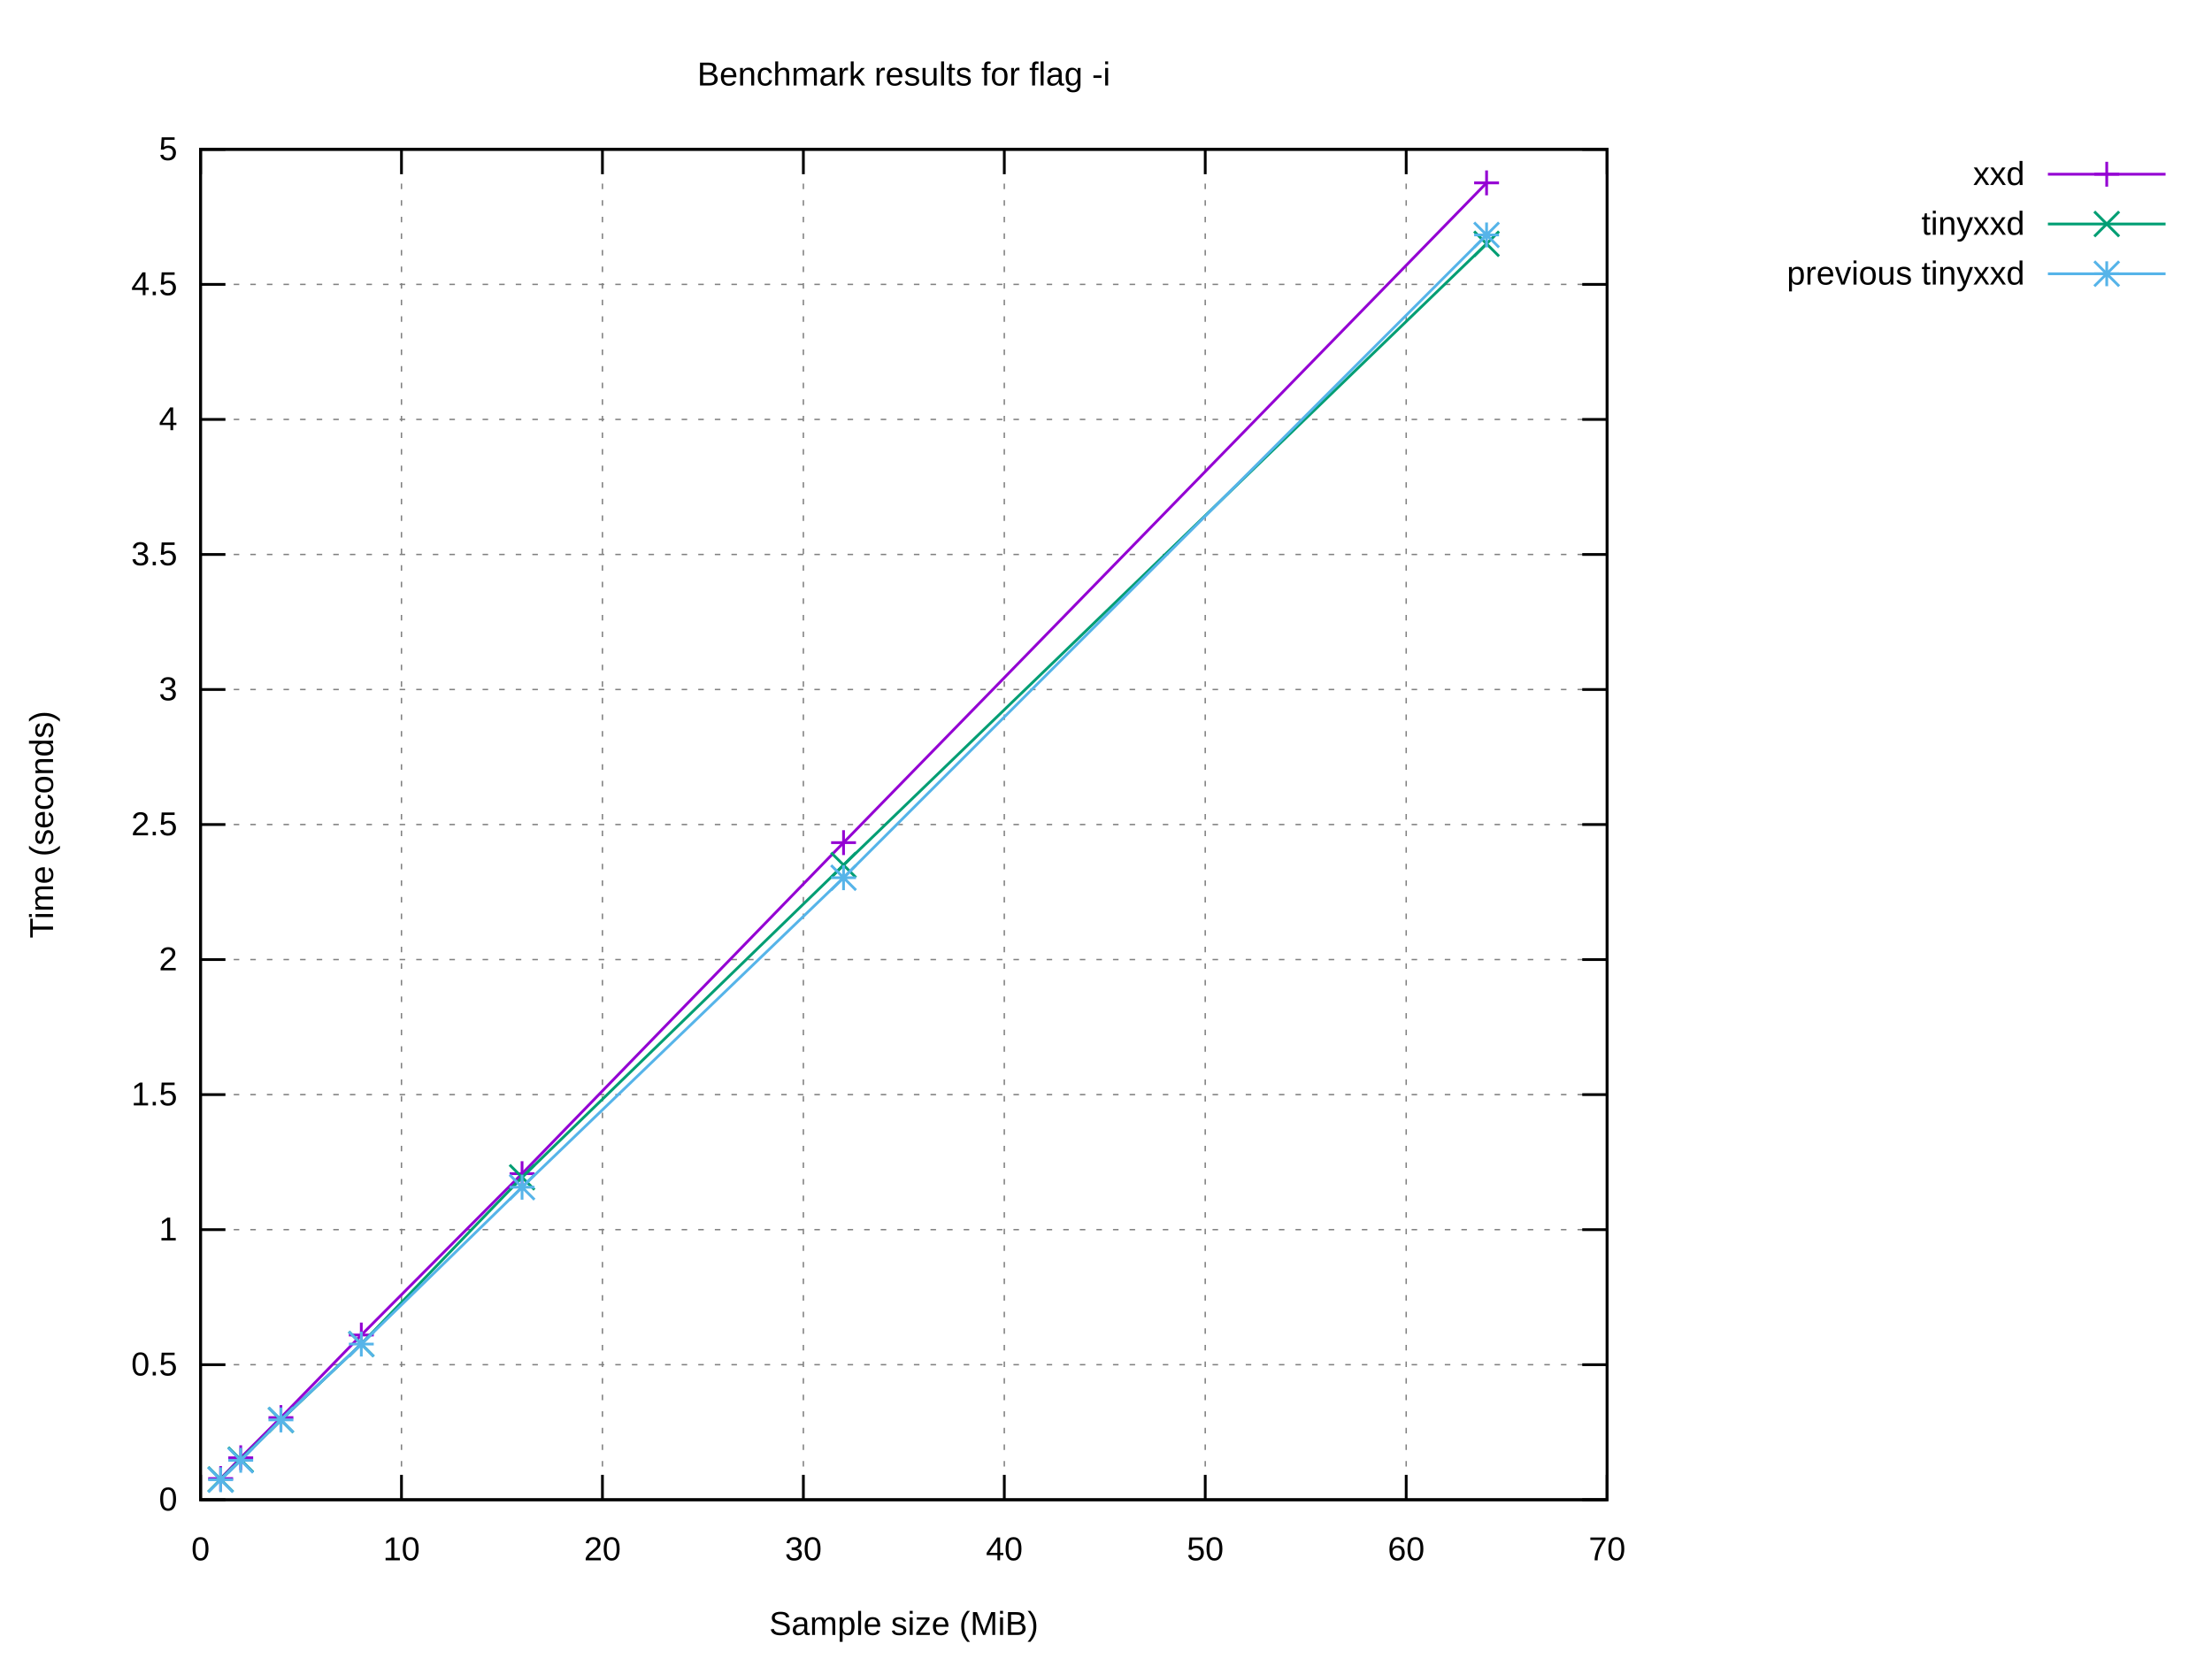
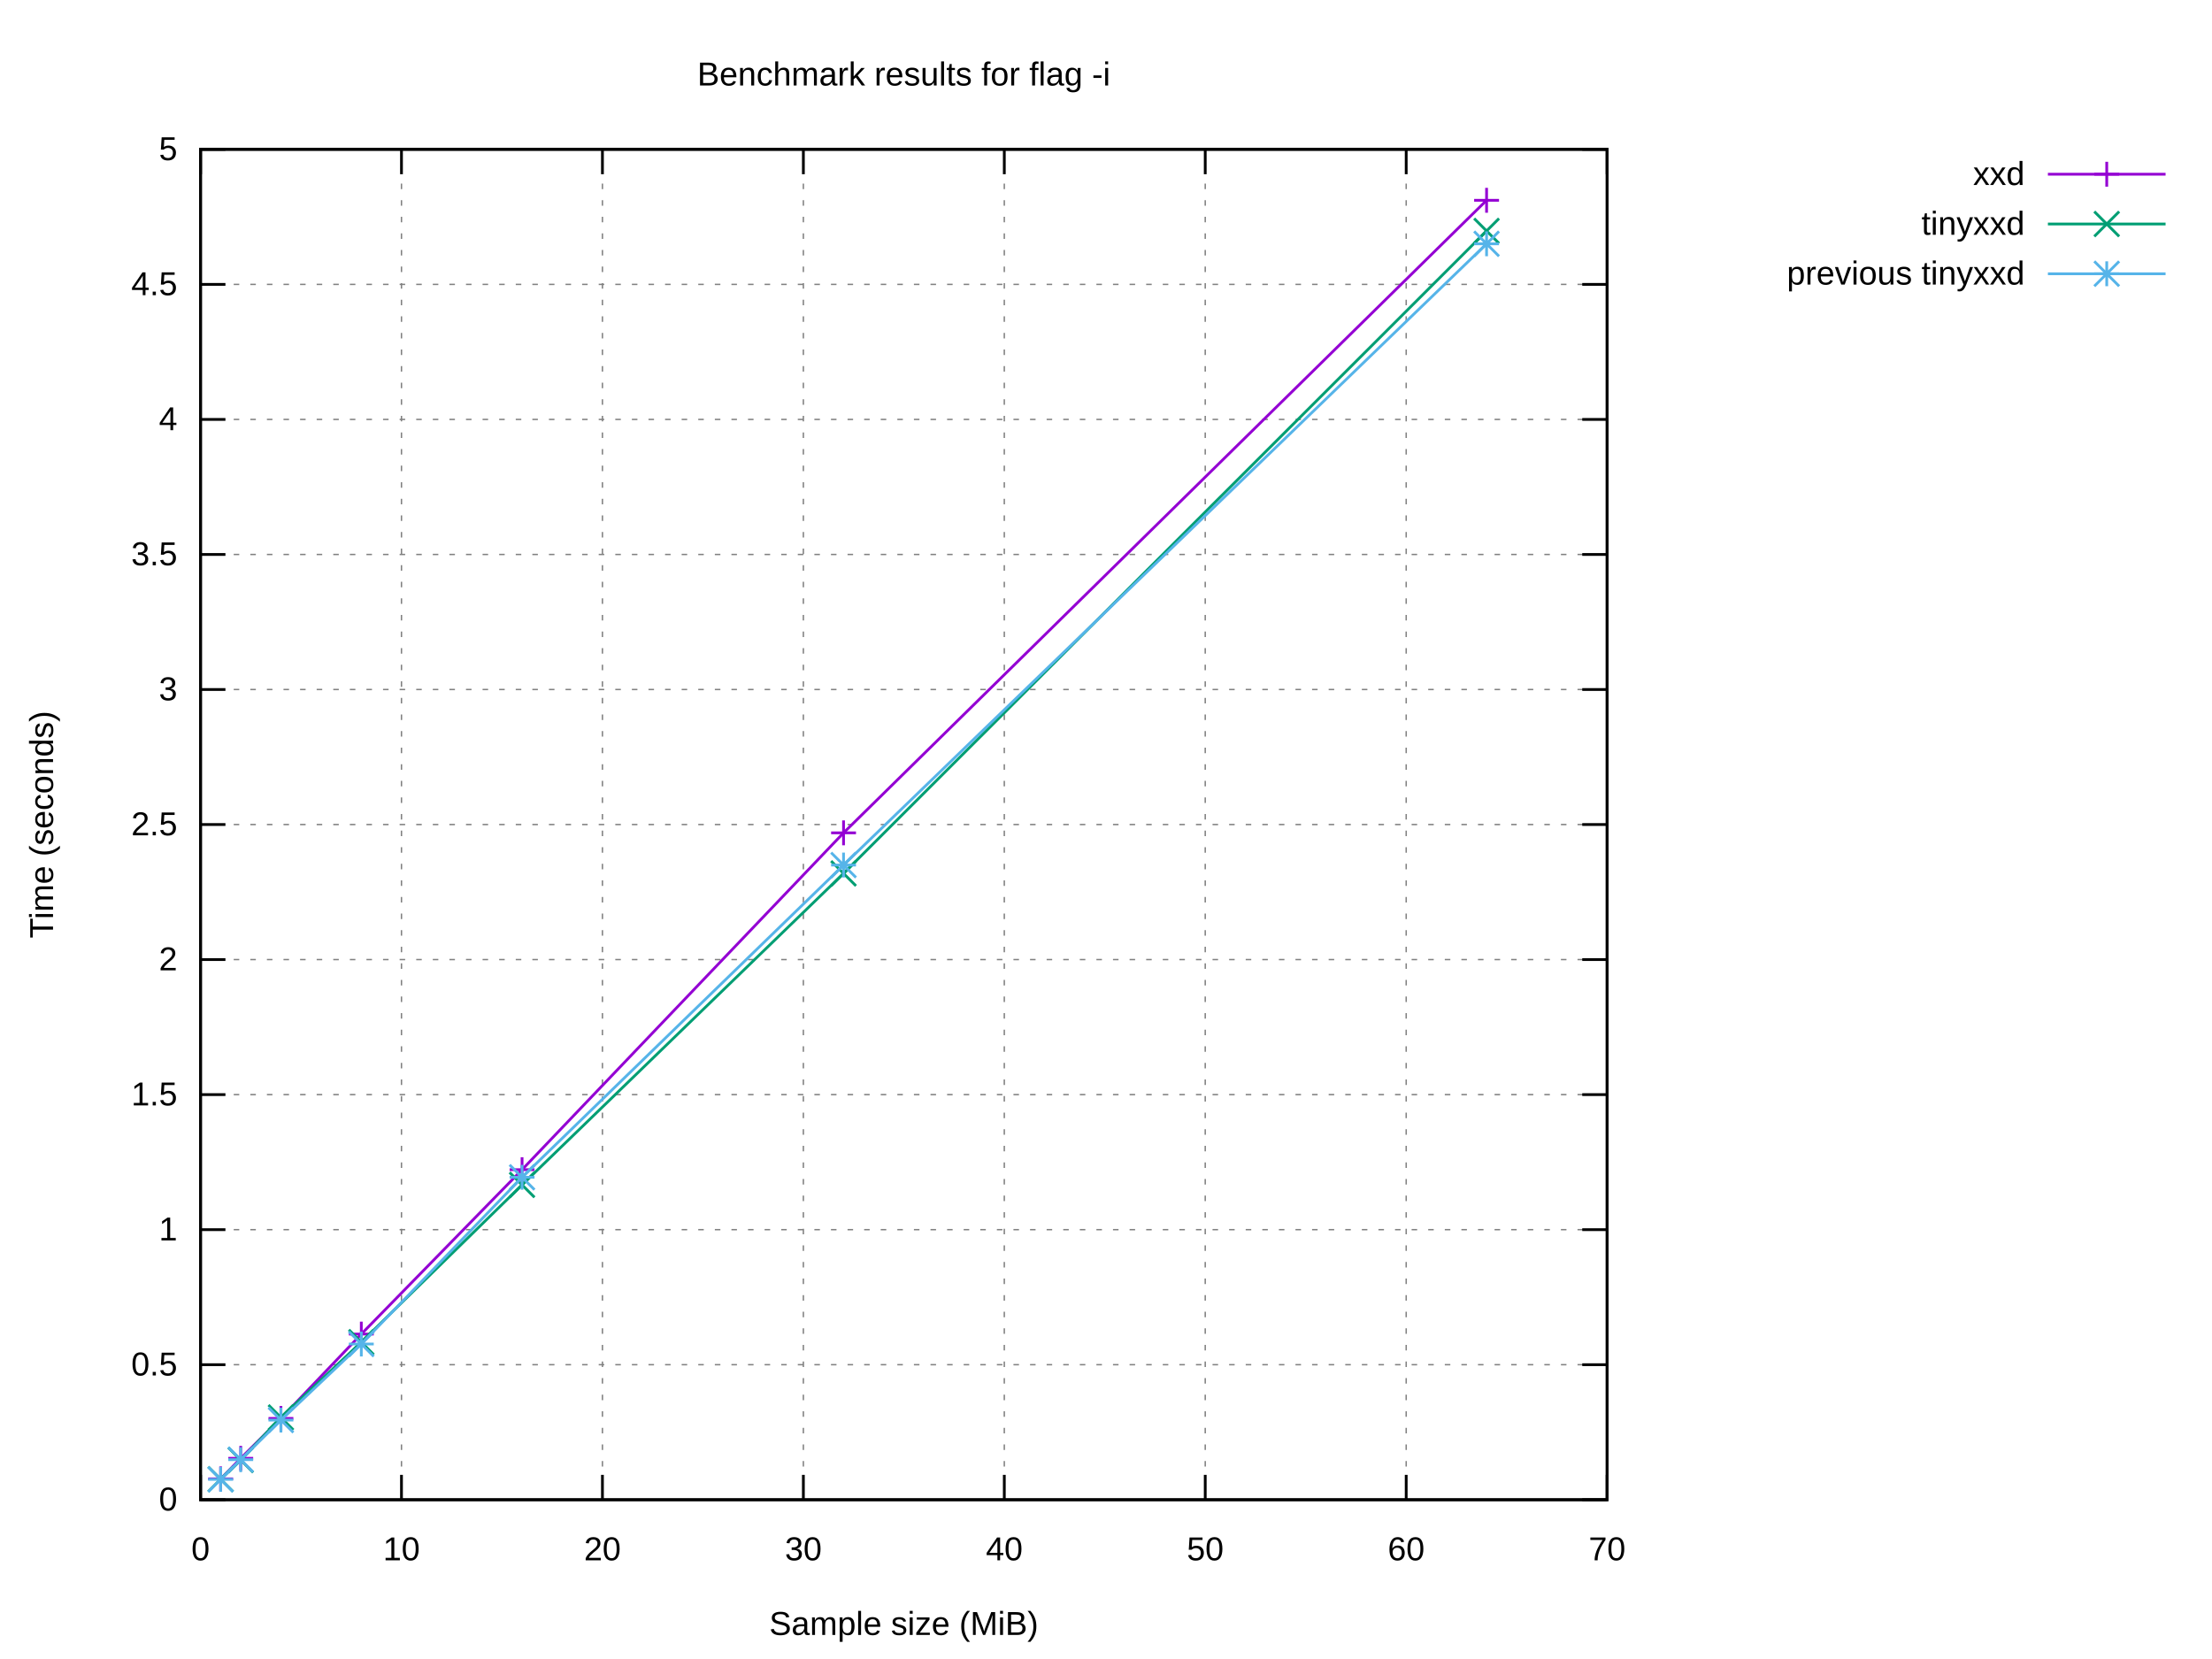
<svg xmlns="http://www.w3.org/2000/svg" xmlns:xlink="http://www.w3.org/1999/xlink" width="800" height="600" viewBox="0 0 800 600">
  <g id="gnuplot_canvas">
    <rect x="0" y="0" width="800" height="600" fill="#ffffff" />
    <defs>
      <circle id="gpDot" r="0.5" stroke-width="0.5" stroke="currentColor" />
      <path id="gpPt0" stroke-width="0.222" stroke="currentColor" d="M-1,0 h2 M0,-1 v2" />
      <path id="gpPt1" stroke-width="0.222" stroke="currentColor" d="M-1,-1 L1,1 M1,-1 L-1,1" />
      <path id="gpPt2" stroke-width="0.222" stroke="currentColor" d="M-1,0 L1,0 M0,-1 L0,1 M-1,-1 L1,1 M-1,1 L1,-1" />
      <rect id="gpPt3" stroke-width="0.222" stroke="currentColor" x="-1" y="-1" width="2" height="2" />
      <rect id="gpPt4" stroke-width="0.222" stroke="currentColor" fill="currentColor" x="-1" y="-1" width="2" height="2" />
      <circle id="gpPt5" stroke-width="0.222" stroke="currentColor" cx="0" cy="0" r="1" />
      <use xlink:href="#gpPt5" id="gpPt6" fill="currentColor" stroke="none" />
      <path id="gpPt7" stroke-width="0.222" stroke="currentColor" d="M0,-1.33 L-1.33,0.67 L1.33,0.67 z" />
      <use xlink:href="#gpPt7" id="gpPt8" fill="currentColor" stroke="none" />
      <use xlink:href="#gpPt7" id="gpPt9" stroke="currentColor" transform="rotate(180)" />
      <use xlink:href="#gpPt9" id="gpPt10" fill="currentColor" stroke="none" />
      <use xlink:href="#gpPt3" id="gpPt11" stroke="currentColor" transform="rotate(45)" />
      <use xlink:href="#gpPt11" id="gpPt12" fill="currentColor" stroke="none" />
      <path id="gpPt13" stroke-width="0.222" stroke="currentColor" d="M0,1.330 L1.265,0.411 L0.782,-1.067 L-0.782,-1.076 L-1.265,0.411 z" />
      <use xlink:href="#gpPt13" id="gpPt14" fill="currentColor" stroke="none" />
      <filter id="textbox" filterUnits="objectBoundingBox" x="0" y="0" height="1" width="1">
        <feFlood flood-color="#FFFFFF" flood-opacity="1" result="bgnd" />
        <feComposite in="SourceGraphic" in2="bgnd" operator="atop" />
      </filter>
      <filter id="greybox" filterUnits="objectBoundingBox" x="0" y="0" height="1" width="1">
        <feFlood flood-color="lightgrey" flood-opacity="1" result="grey" />
        <feComposite in="SourceGraphic" in2="grey" operator="atop" />
      </filter>
    </defs>
    <g fill="none" color="#FFFFFF" stroke="currentColor" stroke-width="1.00" stroke-linecap="butt" stroke-linejoin="miter">
</g>
    <g fill="none" color="black" stroke="currentColor" stroke-width="1.00" stroke-linecap="butt" stroke-linejoin="miter">
</g>
    <g fill="none" color="black" stroke="black" stroke-width="0.50" stroke-linecap="butt" stroke-linejoin="miter">
</g>
    <g fill="none" color="gray" stroke="currentColor" stroke-width="0.50" stroke-linecap="butt" stroke-linejoin="miter">
      <path stroke="gray" stroke-dasharray="2,4" class="gridline" d="M72.53,542.40 L581.24,542.40  " />
    </g>
    <g fill="none" color="gray" stroke="gray" stroke-width="1.00" stroke-linecap="butt" stroke-linejoin="miter">
</g>
    <g fill="none" color="black" stroke="currentColor" stroke-width="1.00" stroke-linecap="butt" stroke-linejoin="miter">
      <path stroke="black" d="M72.53,542.40 L81.53,542.40 M581.24,542.40 L572.24,542.40  " />
      <g transform="translate(64.14,546.30)" stroke="none" fill="black" font-family="Arial" font-size="12.00" text-anchor="end">
        <text>
          <tspan font-family="Arial"> 0</tspan>
        </text>
      </g>
    </g>
    <g fill="none" color="black" stroke="currentColor" stroke-width="1.00" stroke-linecap="butt" stroke-linejoin="miter">
</g>
    <g fill="none" color="black" stroke="black" stroke-width="0.50" stroke-linecap="butt" stroke-linejoin="miter">
</g>
    <g fill="none" color="gray" stroke="currentColor" stroke-width="0.50" stroke-linecap="butt" stroke-linejoin="miter">
      <path stroke="gray" stroke-dasharray="2,4" class="gridline" d="M72.53,493.56 L581.24,493.56  " />
    </g>
    <g fill="none" color="gray" stroke="gray" stroke-width="1.00" stroke-linecap="butt" stroke-linejoin="miter">
</g>
    <g fill="none" color="black" stroke="currentColor" stroke-width="1.00" stroke-linecap="butt" stroke-linejoin="miter">
      <path stroke="black" d="M72.53,493.56 L81.53,493.56 M581.24,493.56 L572.24,493.56  " />
      <g transform="translate(64.14,497.46)" stroke="none" fill="black" font-family="Arial" font-size="12.00" text-anchor="end">
        <text>
          <tspan font-family="Arial"> 0.5</tspan>
        </text>
      </g>
    </g>
    <g fill="none" color="black" stroke="currentColor" stroke-width="1.00" stroke-linecap="butt" stroke-linejoin="miter">
</g>
    <g fill="none" color="black" stroke="black" stroke-width="0.50" stroke-linecap="butt" stroke-linejoin="miter">
</g>
    <g fill="none" color="gray" stroke="currentColor" stroke-width="0.50" stroke-linecap="butt" stroke-linejoin="miter">
      <path stroke="gray" stroke-dasharray="2,4" class="gridline" d="M72.53,444.72 L581.24,444.72  " />
    </g>
    <g fill="none" color="gray" stroke="gray" stroke-width="1.00" stroke-linecap="butt" stroke-linejoin="miter">
</g>
    <g fill="none" color="black" stroke="currentColor" stroke-width="1.00" stroke-linecap="butt" stroke-linejoin="miter">
      <path stroke="black" d="M72.53,444.72 L81.53,444.72 M581.24,444.72 L572.24,444.72  " />
      <g transform="translate(64.14,448.62)" stroke="none" fill="black" font-family="Arial" font-size="12.00" text-anchor="end">
        <text>
          <tspan font-family="Arial"> 1</tspan>
        </text>
      </g>
    </g>
    <g fill="none" color="black" stroke="currentColor" stroke-width="1.00" stroke-linecap="butt" stroke-linejoin="miter">
</g>
    <g fill="none" color="black" stroke="black" stroke-width="0.50" stroke-linecap="butt" stroke-linejoin="miter">
</g>
    <g fill="none" color="gray" stroke="currentColor" stroke-width="0.50" stroke-linecap="butt" stroke-linejoin="miter">
      <path stroke="gray" stroke-dasharray="2,4" class="gridline" d="M72.53,395.88 L581.24,395.88  " />
    </g>
    <g fill="none" color="gray" stroke="gray" stroke-width="1.00" stroke-linecap="butt" stroke-linejoin="miter">
</g>
    <g fill="none" color="black" stroke="currentColor" stroke-width="1.00" stroke-linecap="butt" stroke-linejoin="miter">
      <path stroke="black" d="M72.53,395.88 L81.53,395.88 M581.24,395.88 L572.24,395.88  " />
      <g transform="translate(64.14,399.78)" stroke="none" fill="black" font-family="Arial" font-size="12.00" text-anchor="end">
        <text>
          <tspan font-family="Arial"> 1.5</tspan>
        </text>
      </g>
    </g>
    <g fill="none" color="black" stroke="currentColor" stroke-width="1.00" stroke-linecap="butt" stroke-linejoin="miter">
</g>
    <g fill="none" color="black" stroke="black" stroke-width="0.50" stroke-linecap="butt" stroke-linejoin="miter">
</g>
    <g fill="none" color="gray" stroke="currentColor" stroke-width="0.50" stroke-linecap="butt" stroke-linejoin="miter">
      <path stroke="gray" stroke-dasharray="2,4" class="gridline" d="M72.53,347.04 L581.24,347.04  " />
    </g>
    <g fill="none" color="gray" stroke="gray" stroke-width="1.00" stroke-linecap="butt" stroke-linejoin="miter">
</g>
    <g fill="none" color="black" stroke="currentColor" stroke-width="1.00" stroke-linecap="butt" stroke-linejoin="miter">
      <path stroke="black" d="M72.53,347.04 L81.53,347.04 M581.24,347.04 L572.24,347.04  " />
      <g transform="translate(64.14,350.94)" stroke="none" fill="black" font-family="Arial" font-size="12.00" text-anchor="end">
        <text>
          <tspan font-family="Arial"> 2</tspan>
        </text>
      </g>
    </g>
    <g fill="none" color="black" stroke="currentColor" stroke-width="1.00" stroke-linecap="butt" stroke-linejoin="miter">
</g>
    <g fill="none" color="black" stroke="black" stroke-width="0.50" stroke-linecap="butt" stroke-linejoin="miter">
</g>
    <g fill="none" color="gray" stroke="currentColor" stroke-width="0.50" stroke-linecap="butt" stroke-linejoin="miter">
      <path stroke="gray" stroke-dasharray="2,4" class="gridline" d="M72.53,298.20 L581.24,298.20  " />
    </g>
    <g fill="none" color="gray" stroke="gray" stroke-width="1.00" stroke-linecap="butt" stroke-linejoin="miter">
</g>
    <g fill="none" color="black" stroke="currentColor" stroke-width="1.00" stroke-linecap="butt" stroke-linejoin="miter">
      <path stroke="black" d="M72.53,298.20 L81.53,298.20 M581.24,298.20 L572.24,298.20  " />
      <g transform="translate(64.14,302.10)" stroke="none" fill="black" font-family="Arial" font-size="12.00" text-anchor="end">
        <text>
          <tspan font-family="Arial"> 2.5</tspan>
        </text>
      </g>
    </g>
    <g fill="none" color="black" stroke="currentColor" stroke-width="1.00" stroke-linecap="butt" stroke-linejoin="miter">
</g>
    <g fill="none" color="black" stroke="black" stroke-width="0.50" stroke-linecap="butt" stroke-linejoin="miter">
</g>
    <g fill="none" color="gray" stroke="currentColor" stroke-width="0.50" stroke-linecap="butt" stroke-linejoin="miter">
      <path stroke="gray" stroke-dasharray="2,4" class="gridline" d="M72.53,249.37 L581.24,249.37  " />
    </g>
    <g fill="none" color="gray" stroke="gray" stroke-width="1.00" stroke-linecap="butt" stroke-linejoin="miter">
</g>
    <g fill="none" color="black" stroke="currentColor" stroke-width="1.00" stroke-linecap="butt" stroke-linejoin="miter">
      <path stroke="black" d="M72.53,249.37 L81.53,249.37 M581.24,249.37 L572.24,249.37  " />
      <g transform="translate(64.14,253.27)" stroke="none" fill="black" font-family="Arial" font-size="12.00" text-anchor="end">
        <text>
          <tspan font-family="Arial"> 3</tspan>
        </text>
      </g>
    </g>
    <g fill="none" color="black" stroke="currentColor" stroke-width="1.00" stroke-linecap="butt" stroke-linejoin="miter">
</g>
    <g fill="none" color="black" stroke="black" stroke-width="0.50" stroke-linecap="butt" stroke-linejoin="miter">
</g>
    <g fill="none" color="gray" stroke="currentColor" stroke-width="0.50" stroke-linecap="butt" stroke-linejoin="miter">
      <path stroke="gray" stroke-dasharray="2,4" class="gridline" d="M72.53,200.53 L581.24,200.53  " />
    </g>
    <g fill="none" color="gray" stroke="gray" stroke-width="1.00" stroke-linecap="butt" stroke-linejoin="miter">
</g>
    <g fill="none" color="black" stroke="currentColor" stroke-width="1.00" stroke-linecap="butt" stroke-linejoin="miter">
      <path stroke="black" d="M72.53,200.53 L81.53,200.53 M581.24,200.53 L572.24,200.53  " />
      <g transform="translate(64.14,204.43)" stroke="none" fill="black" font-family="Arial" font-size="12.00" text-anchor="end">
        <text>
          <tspan font-family="Arial"> 3.5</tspan>
        </text>
      </g>
    </g>
    <g fill="none" color="black" stroke="currentColor" stroke-width="1.00" stroke-linecap="butt" stroke-linejoin="miter">
</g>
    <g fill="none" color="black" stroke="black" stroke-width="0.50" stroke-linecap="butt" stroke-linejoin="miter">
</g>
    <g fill="none" color="gray" stroke="currentColor" stroke-width="0.50" stroke-linecap="butt" stroke-linejoin="miter">
      <path stroke="gray" stroke-dasharray="2,4" class="gridline" d="M72.53,151.69 L581.24,151.69  " />
    </g>
    <g fill="none" color="gray" stroke="gray" stroke-width="1.00" stroke-linecap="butt" stroke-linejoin="miter">
</g>
    <g fill="none" color="black" stroke="currentColor" stroke-width="1.00" stroke-linecap="butt" stroke-linejoin="miter">
      <path stroke="black" d="M72.53,151.69 L81.53,151.69 M581.24,151.69 L572.24,151.69  " />
      <g transform="translate(64.14,155.59)" stroke="none" fill="black" font-family="Arial" font-size="12.00" text-anchor="end">
        <text>
          <tspan font-family="Arial"> 4</tspan>
        </text>
      </g>
    </g>
    <g fill="none" color="black" stroke="currentColor" stroke-width="1.00" stroke-linecap="butt" stroke-linejoin="miter">
</g>
    <g fill="none" color="black" stroke="black" stroke-width="0.50" stroke-linecap="butt" stroke-linejoin="miter">
</g>
    <g fill="none" color="gray" stroke="currentColor" stroke-width="0.50" stroke-linecap="butt" stroke-linejoin="miter">
      <path stroke="gray" stroke-dasharray="2,4" class="gridline" d="M72.53,102.85 L581.24,102.85  " />
    </g>
    <g fill="none" color="gray" stroke="gray" stroke-width="1.00" stroke-linecap="butt" stroke-linejoin="miter">
</g>
    <g fill="none" color="black" stroke="currentColor" stroke-width="1.00" stroke-linecap="butt" stroke-linejoin="miter">
      <path stroke="black" d="M72.53,102.85 L81.53,102.85 M581.24,102.85 L572.24,102.85  " />
      <g transform="translate(64.14,106.75)" stroke="none" fill="black" font-family="Arial" font-size="12.00" text-anchor="end">
        <text>
          <tspan font-family="Arial"> 4.5</tspan>
        </text>
      </g>
    </g>
    <g fill="none" color="black" stroke="currentColor" stroke-width="1.00" stroke-linecap="butt" stroke-linejoin="miter">
</g>
    <g fill="none" color="black" stroke="black" stroke-width="0.50" stroke-linecap="butt" stroke-linejoin="miter">
</g>
    <g fill="none" color="gray" stroke="currentColor" stroke-width="0.50" stroke-linecap="butt" stroke-linejoin="miter">
      <path stroke="gray" stroke-dasharray="2,4" class="gridline" d="M72.53,54.01 L581.24,54.01  " />
    </g>
    <g fill="none" color="gray" stroke="gray" stroke-width="1.00" stroke-linecap="butt" stroke-linejoin="miter">
</g>
    <g fill="none" color="black" stroke="currentColor" stroke-width="1.00" stroke-linecap="butt" stroke-linejoin="miter">
      <path stroke="black" d="M72.53,54.01 L81.53,54.01 M581.24,54.01 L572.24,54.01  " />
      <g transform="translate(64.14,57.91)" stroke="none" fill="black" font-family="Arial" font-size="12.00" text-anchor="end">
        <text>
          <tspan font-family="Arial"> 5</tspan>
        </text>
      </g>
    </g>
    <g fill="none" color="black" stroke="currentColor" stroke-width="1.00" stroke-linecap="butt" stroke-linejoin="miter">
</g>
    <g fill="none" color="black" stroke="black" stroke-width="0.50" stroke-linecap="butt" stroke-linejoin="miter">
</g>
    <g fill="none" color="gray" stroke="currentColor" stroke-width="0.50" stroke-linecap="butt" stroke-linejoin="miter">
      <path stroke="gray" stroke-dasharray="2,4" class="gridline" d="M72.53,542.40 L72.53,54.01  " />
    </g>
    <g fill="none" color="gray" stroke="gray" stroke-width="1.00" stroke-linecap="butt" stroke-linejoin="miter">
</g>
    <g fill="none" color="black" stroke="currentColor" stroke-width="1.00" stroke-linecap="butt" stroke-linejoin="miter">
      <path stroke="black" d="M72.53,542.40 L72.53,533.40 M72.53,54.01 L72.53,63.01  " />
      <g transform="translate(72.53,564.30)" stroke="none" fill="black" font-family="Arial" font-size="12.00" text-anchor="middle">
        <text>
          <tspan font-family="Arial"> 0</tspan>
        </text>
      </g>
    </g>
    <g fill="none" color="black" stroke="currentColor" stroke-width="1.00" stroke-linecap="butt" stroke-linejoin="miter">
</g>
    <g fill="none" color="black" stroke="black" stroke-width="0.50" stroke-linecap="butt" stroke-linejoin="miter">
</g>
    <g fill="none" color="gray" stroke="currentColor" stroke-width="0.50" stroke-linecap="butt" stroke-linejoin="miter">
      <path stroke="gray" stroke-dasharray="2,4" class="gridline" d="M145.20,542.40 L145.20,54.01  " />
    </g>
    <g fill="none" color="gray" stroke="gray" stroke-width="1.00" stroke-linecap="butt" stroke-linejoin="miter">
</g>
    <g fill="none" color="black" stroke="currentColor" stroke-width="1.00" stroke-linecap="butt" stroke-linejoin="miter">
      <path stroke="black" d="M145.20,542.40 L145.20,533.40 M145.20,54.01 L145.20,63.01  " />
      <g transform="translate(145.20,564.30)" stroke="none" fill="black" font-family="Arial" font-size="12.00" text-anchor="middle">
        <text>
          <tspan font-family="Arial"> 10</tspan>
        </text>
      </g>
    </g>
    <g fill="none" color="black" stroke="currentColor" stroke-width="1.00" stroke-linecap="butt" stroke-linejoin="miter">
</g>
    <g fill="none" color="black" stroke="black" stroke-width="0.50" stroke-linecap="butt" stroke-linejoin="miter">
</g>
    <g fill="none" color="gray" stroke="currentColor" stroke-width="0.50" stroke-linecap="butt" stroke-linejoin="miter">
      <path stroke="gray" stroke-dasharray="2,4" class="gridline" d="M217.88,542.40 L217.88,54.01  " />
    </g>
    <g fill="none" color="gray" stroke="gray" stroke-width="1.00" stroke-linecap="butt" stroke-linejoin="miter">
</g>
    <g fill="none" color="black" stroke="currentColor" stroke-width="1.00" stroke-linecap="butt" stroke-linejoin="miter">
      <path stroke="black" d="M217.88,542.40 L217.88,533.40 M217.88,54.01 L217.88,63.01  " />
      <g transform="translate(217.88,564.30)" stroke="none" fill="black" font-family="Arial" font-size="12.00" text-anchor="middle">
        <text>
          <tspan font-family="Arial"> 20</tspan>
        </text>
      </g>
    </g>
    <g fill="none" color="black" stroke="currentColor" stroke-width="1.00" stroke-linecap="butt" stroke-linejoin="miter">
</g>
    <g fill="none" color="black" stroke="black" stroke-width="0.50" stroke-linecap="butt" stroke-linejoin="miter">
</g>
    <g fill="none" color="gray" stroke="currentColor" stroke-width="0.50" stroke-linecap="butt" stroke-linejoin="miter">
      <path stroke="gray" stroke-dasharray="2,4" class="gridline" d="M290.55,542.40 L290.55,54.01  " />
    </g>
    <g fill="none" color="gray" stroke="gray" stroke-width="1.00" stroke-linecap="butt" stroke-linejoin="miter">
</g>
    <g fill="none" color="black" stroke="currentColor" stroke-width="1.00" stroke-linecap="butt" stroke-linejoin="miter">
      <path stroke="black" d="M290.55,542.40 L290.55,533.40 M290.55,54.01 L290.55,63.01  " />
      <g transform="translate(290.55,564.30)" stroke="none" fill="black" font-family="Arial" font-size="12.00" text-anchor="middle">
        <text>
          <tspan font-family="Arial"> 30</tspan>
        </text>
      </g>
    </g>
    <g fill="none" color="black" stroke="currentColor" stroke-width="1.00" stroke-linecap="butt" stroke-linejoin="miter">
</g>
    <g fill="none" color="black" stroke="black" stroke-width="0.50" stroke-linecap="butt" stroke-linejoin="miter">
</g>
    <g fill="none" color="gray" stroke="currentColor" stroke-width="0.50" stroke-linecap="butt" stroke-linejoin="miter">
      <path stroke="gray" stroke-dasharray="2,4" class="gridline" d="M363.22,542.40 L363.22,54.01  " />
    </g>
    <g fill="none" color="gray" stroke="gray" stroke-width="1.00" stroke-linecap="butt" stroke-linejoin="miter">
</g>
    <g fill="none" color="black" stroke="currentColor" stroke-width="1.00" stroke-linecap="butt" stroke-linejoin="miter">
      <path stroke="black" d="M363.22,542.40 L363.22,533.40 M363.22,54.01 L363.22,63.01  " />
      <g transform="translate(363.22,564.30)" stroke="none" fill="black" font-family="Arial" font-size="12.00" text-anchor="middle">
        <text>
          <tspan font-family="Arial"> 40</tspan>
        </text>
      </g>
    </g>
    <g fill="none" color="black" stroke="currentColor" stroke-width="1.00" stroke-linecap="butt" stroke-linejoin="miter">
</g>
    <g fill="none" color="black" stroke="black" stroke-width="0.50" stroke-linecap="butt" stroke-linejoin="miter">
</g>
    <g fill="none" color="gray" stroke="currentColor" stroke-width="0.50" stroke-linecap="butt" stroke-linejoin="miter">
      <path stroke="gray" stroke-dasharray="2,4" class="gridline" d="M435.89,542.40 L435.89,54.01  " />
    </g>
    <g fill="none" color="gray" stroke="gray" stroke-width="1.00" stroke-linecap="butt" stroke-linejoin="miter">
</g>
    <g fill="none" color="black" stroke="currentColor" stroke-width="1.00" stroke-linecap="butt" stroke-linejoin="miter">
      <path stroke="black" d="M435.89,542.40 L435.89,533.40 M435.89,54.01 L435.89,63.01  " />
      <g transform="translate(435.89,564.30)" stroke="none" fill="black" font-family="Arial" font-size="12.00" text-anchor="middle">
        <text>
          <tspan font-family="Arial"> 50</tspan>
        </text>
      </g>
    </g>
    <g fill="none" color="black" stroke="currentColor" stroke-width="1.00" stroke-linecap="butt" stroke-linejoin="miter">
</g>
    <g fill="none" color="black" stroke="black" stroke-width="0.50" stroke-linecap="butt" stroke-linejoin="miter">
</g>
    <g fill="none" color="gray" stroke="currentColor" stroke-width="0.50" stroke-linecap="butt" stroke-linejoin="miter">
      <path stroke="gray" stroke-dasharray="2,4" class="gridline" d="M508.57,542.40 L508.57,54.01  " />
    </g>
    <g fill="none" color="gray" stroke="gray" stroke-width="1.00" stroke-linecap="butt" stroke-linejoin="miter">
</g>
    <g fill="none" color="black" stroke="currentColor" stroke-width="1.00" stroke-linecap="butt" stroke-linejoin="miter">
      <path stroke="black" d="M508.57,542.40 L508.57,533.40 M508.57,54.01 L508.57,63.01  " />
      <g transform="translate(508.57,564.30)" stroke="none" fill="black" font-family="Arial" font-size="12.00" text-anchor="middle">
        <text>
          <tspan font-family="Arial"> 60</tspan>
        </text>
      </g>
    </g>
    <g fill="none" color="black" stroke="currentColor" stroke-width="1.00" stroke-linecap="butt" stroke-linejoin="miter">
</g>
    <g fill="none" color="black" stroke="black" stroke-width="0.50" stroke-linecap="butt" stroke-linejoin="miter">
</g>
    <g fill="none" color="gray" stroke="currentColor" stroke-width="0.50" stroke-linecap="butt" stroke-linejoin="miter">
      <path stroke="gray" stroke-dasharray="2,4" class="gridline" d="M581.24,542.40 L581.24,54.01  " />
    </g>
    <g fill="none" color="gray" stroke="gray" stroke-width="1.00" stroke-linecap="butt" stroke-linejoin="miter">
</g>
    <g fill="none" color="black" stroke="currentColor" stroke-width="1.00" stroke-linecap="butt" stroke-linejoin="miter">
      <path stroke="black" d="M581.24,542.40 L581.24,533.40 M581.24,54.01 L581.24,63.01  " />
      <g transform="translate(581.24,564.30)" stroke="none" fill="black" font-family="Arial" font-size="12.00" text-anchor="middle">
        <text>
          <tspan font-family="Arial"> 70</tspan>
        </text>
      </g>
    </g>
    <g fill="none" color="black" stroke="currentColor" stroke-width="1.00" stroke-linecap="butt" stroke-linejoin="miter">
</g>
    <g fill="none" color="black" stroke="currentColor" stroke-width="1.00" stroke-linecap="butt" stroke-linejoin="miter">
      <path stroke="black" d="M72.53,54.01 L72.53,542.40 L581.24,542.40 L581.24,54.01 L72.53,54.01 Z  " />
    </g>
    <g fill="none" color="black" stroke="currentColor" stroke-width="1.00" stroke-linecap="butt" stroke-linejoin="miter">
</g>
    <g id="gnuplot_plot_1">
      <g fill="none" color="black" stroke="currentColor" stroke-width="1.00" stroke-linecap="butt" stroke-linejoin="miter">
        <g transform="translate(732.26,66.91)" stroke="none" fill="black" font-family="Arial" font-size="12.00" text-anchor="end">
          <text>
            <tspan font-family="Arial">xxd</tspan>
          </text>
        </g>
      </g>
      <g fill="none" color="black" stroke="currentColor" stroke-width="1.00" stroke-linecap="butt" stroke-linejoin="miter">
-         <path stroke="rgb(148,   0, 211)" d="M740.65,63.01 L783.21,63.01 M537.64,66.14 L305.08,304.75 L188.81,424.47 L130.67,482.83 L101.60,512.69 L87.06,527.22   L79.80,534.74  " />
-         <use xlink:href="#gpPt0" transform="translate(537.64,66.14) scale(4.50)" color="rgb(148,   0, 211)" />
-         <use xlink:href="#gpPt0" transform="translate(305.08,304.75) scale(4.50)" color="rgb(148,   0, 211)" />
-         <use xlink:href="#gpPt0" transform="translate(188.81,424.47) scale(4.50)" color="rgb(148,   0, 211)" />
-         <use xlink:href="#gpPt0" transform="translate(130.67,482.83) scale(4.50)" color="rgb(148,   0, 211)" />
-         <use xlink:href="#gpPt0" transform="translate(101.60,512.69) scale(4.50)" color="rgb(148,   0, 211)" />
-         <use xlink:href="#gpPt0" transform="translate(87.06,527.22) scale(4.50)" color="rgb(148,   0, 211)" />
-         <use xlink:href="#gpPt0" transform="translate(79.80,534.74) scale(4.50)" color="rgb(148,   0, 211)" />
+         <path stroke="rgb(148,   0, 211)" d="M740.65,63.01 L783.21,63.01 M537.64,72.44 L305.08,301.21 L188.81,423.03 L130.67,482.49 L101.60,512.99 L87.06,527.42   L79.80,534.85  " />
+         <use xlink:href="#gpPt0" transform="translate(537.64,72.44) scale(4.50)" color="rgb(148,   0, 211)" />
+         <use xlink:href="#gpPt0" transform="translate(305.08,301.21) scale(4.50)" color="rgb(148,   0, 211)" />
+         <use xlink:href="#gpPt0" transform="translate(188.81,423.03) scale(4.50)" color="rgb(148,   0, 211)" />
+         <use xlink:href="#gpPt0" transform="translate(130.67,482.49) scale(4.50)" color="rgb(148,   0, 211)" />
+         <use xlink:href="#gpPt0" transform="translate(101.60,512.99) scale(4.50)" color="rgb(148,   0, 211)" />
+         <use xlink:href="#gpPt0" transform="translate(87.06,527.42) scale(4.50)" color="rgb(148,   0, 211)" />
+         <use xlink:href="#gpPt0" transform="translate(79.80,534.85) scale(4.50)" color="rgb(148,   0, 211)" />
        <use xlink:href="#gpPt0" transform="translate(761.93,63.01) scale(4.50)" color="rgb(148,   0, 211)" />
      </g>
    </g>
    <g id="gnuplot_plot_2">
      <g fill="none" color="black" stroke="currentColor" stroke-width="1.00" stroke-linecap="butt" stroke-linejoin="miter">
        <g transform="translate(732.26,84.91)" stroke="none" fill="black" font-family="Arial" font-size="12.00" text-anchor="end">
          <text>
            <tspan font-family="Arial">tinyxxd</tspan>
          </text>
        </g>
      </g>
      <g fill="none" color="black" stroke="currentColor" stroke-width="1.00" stroke-linecap="butt" stroke-linejoin="miter">
-         <path stroke="rgb(  0, 158, 115)" d="M740.65,81.01 L783.21,81.01 M537.64,88.18 L305.08,312.86 L188.81,425.78 L130.67,486.08 L101.60,513.59 L87.06,527.91   L79.80,535.04  " />
-         <use xlink:href="#gpPt1" transform="translate(537.64,88.18) scale(4.50)" color="rgb(  0, 158, 115)" />
-         <use xlink:href="#gpPt1" transform="translate(305.08,312.86) scale(4.50)" color="rgb(  0, 158, 115)" />
-         <use xlink:href="#gpPt1" transform="translate(188.81,425.78) scale(4.50)" color="rgb(  0, 158, 115)" />
-         <use xlink:href="#gpPt1" transform="translate(130.67,486.08) scale(4.50)" color="rgb(  0, 158, 115)" />
-         <use xlink:href="#gpPt1" transform="translate(101.60,513.59) scale(4.50)" color="rgb(  0, 158, 115)" />
-         <use xlink:href="#gpPt1" transform="translate(87.06,527.91) scale(4.50)" color="rgb(  0, 158, 115)" />
-         <use xlink:href="#gpPt1" transform="translate(79.80,535.04) scale(4.50)" color="rgb(  0, 158, 115)" />
+         <path stroke="rgb(  0, 158, 115)" d="M740.65,81.01 L783.21,81.01 M537.64,83.52 L305.08,315.89 L188.81,428.53 L130.67,485.41 L101.60,512.64 L87.06,528.03   L79.80,534.98  " />
+         <use xlink:href="#gpPt1" transform="translate(537.64,83.52) scale(4.50)" color="rgb(  0, 158, 115)" />
+         <use xlink:href="#gpPt1" transform="translate(305.08,315.89) scale(4.50)" color="rgb(  0, 158, 115)" />
+         <use xlink:href="#gpPt1" transform="translate(188.81,428.53) scale(4.50)" color="rgb(  0, 158, 115)" />
+         <use xlink:href="#gpPt1" transform="translate(130.67,485.41) scale(4.50)" color="rgb(  0, 158, 115)" />
+         <use xlink:href="#gpPt1" transform="translate(101.60,512.64) scale(4.50)" color="rgb(  0, 158, 115)" />
+         <use xlink:href="#gpPt1" transform="translate(87.06,528.03) scale(4.50)" color="rgb(  0, 158, 115)" />
+         <use xlink:href="#gpPt1" transform="translate(79.80,534.98) scale(4.50)" color="rgb(  0, 158, 115)" />
        <use xlink:href="#gpPt1" transform="translate(761.93,81.01) scale(4.50)" color="rgb(  0, 158, 115)" />
      </g>
    </g>
    <g id="gnuplot_plot_3">
      <g fill="none" color="black" stroke="currentColor" stroke-width="1.00" stroke-linecap="butt" stroke-linejoin="miter">
        <g transform="translate(732.26,102.91)" stroke="none" fill="black" font-family="Arial" font-size="12.00" text-anchor="end">
          <text>
            <tspan font-family="Arial">previous tinyxxd</tspan>
          </text>
        </g>
      </g>
      <g fill="none" color="black" stroke="currentColor" stroke-width="1.00" stroke-linecap="butt" stroke-linejoin="miter">
-         <path stroke="rgb( 86, 180, 233)" d="M740.65,99.01 L783.21,99.01 M537.64,84.97 L305.08,317.44 L188.81,429.37 L130.67,486.10 L101.60,513.53 L87.06,528.13   L79.80,535.16  " />
-         <use xlink:href="#gpPt2" transform="translate(537.64,84.97) scale(4.50)" color="rgb( 86, 180, 233)" />
-         <use xlink:href="#gpPt2" transform="translate(305.08,317.44) scale(4.50)" color="rgb( 86, 180, 233)" />
-         <use xlink:href="#gpPt2" transform="translate(188.81,429.37) scale(4.50)" color="rgb( 86, 180, 233)" />
-         <use xlink:href="#gpPt2" transform="translate(130.67,486.10) scale(4.50)" color="rgb( 86, 180, 233)" />
-         <use xlink:href="#gpPt2" transform="translate(101.60,513.53) scale(4.50)" color="rgb( 86, 180, 233)" />
-         <use xlink:href="#gpPt2" transform="translate(87.06,528.13) scale(4.50)" color="rgb( 86, 180, 233)" />
-         <use xlink:href="#gpPt2" transform="translate(79.80,535.16) scale(4.50)" color="rgb( 86, 180, 233)" />
+         <path stroke="rgb( 86, 180, 233)" d="M740.65,99.01 L783.21,99.01 M537.64,88.18 L305.08,312.86 L188.81,425.78 L130.67,486.08 L101.60,513.59 L87.06,527.91   L79.80,535.04  " />
+         <use xlink:href="#gpPt2" transform="translate(537.64,88.18) scale(4.50)" color="rgb( 86, 180, 233)" />
+         <use xlink:href="#gpPt2" transform="translate(305.08,312.86) scale(4.50)" color="rgb( 86, 180, 233)" />
+         <use xlink:href="#gpPt2" transform="translate(188.81,425.78) scale(4.50)" color="rgb( 86, 180, 233)" />
+         <use xlink:href="#gpPt2" transform="translate(130.67,486.08) scale(4.50)" color="rgb( 86, 180, 233)" />
+         <use xlink:href="#gpPt2" transform="translate(101.60,513.59) scale(4.50)" color="rgb( 86, 180, 233)" />
+         <use xlink:href="#gpPt2" transform="translate(87.06,527.91) scale(4.50)" color="rgb( 86, 180, 233)" />
+         <use xlink:href="#gpPt2" transform="translate(79.80,535.04) scale(4.50)" color="rgb( 86, 180, 233)" />
        <use xlink:href="#gpPt2" transform="translate(761.93,99.01) scale(4.50)" color="rgb( 86, 180, 233)" />
      </g>
    </g>
    <g fill="none" color="#FFFFFF" stroke="rgb( 86, 180, 233)" stroke-width="2.00" stroke-linecap="butt" stroke-linejoin="miter">
</g>
    <g fill="none" color="black" stroke="currentColor" stroke-width="2.00" stroke-linecap="butt" stroke-linejoin="miter">
</g>
    <g fill="none" color="black" stroke="black" stroke-width="1.00" stroke-linecap="butt" stroke-linejoin="miter">
</g>
    <g fill="none" color="black" stroke="currentColor" stroke-width="1.00" stroke-linecap="butt" stroke-linejoin="miter">
      <path stroke="black" d="M72.53,54.01 L72.53,542.40 L581.24,542.40 L581.24,54.01 L72.53,54.01 Z  " />
      <g transform="translate(19.18,298.21) rotate(270.00)" stroke="none" fill="black" font-family="Arial" font-size="12.00" text-anchor="middle">
        <text>
          <tspan font-family="Arial">Time (seconds)</tspan>
        </text>
      </g>
    </g>
    <g fill="none" color="black" stroke="currentColor" stroke-width="1.00" stroke-linecap="butt" stroke-linejoin="miter">
      <g transform="translate(326.88,591.30)" stroke="none" fill="black" font-family="Arial" font-size="12.00" text-anchor="middle">
        <text>
          <tspan font-family="Arial">Sample size (MiB)</tspan>
        </text>
      </g>
    </g>
    <g fill="none" color="black" stroke="currentColor" stroke-width="1.00" stroke-linecap="butt" stroke-linejoin="miter">
</g>
    <g fill="none" color="black" stroke="currentColor" stroke-width="1.00" stroke-linecap="butt" stroke-linejoin="miter">
      <g transform="translate(326.88,30.91)" stroke="none" fill="black" font-family="Arial" font-size="12.00" text-anchor="middle">
        <text>
          <tspan font-family="Arial">Benchmark results for flag -i</tspan>
        </text>
      </g>
    </g>
    <g fill="none" color="black" stroke="currentColor" stroke-width="1.00" stroke-linecap="butt" stroke-linejoin="miter">
</g>
  </g>
</svg>
